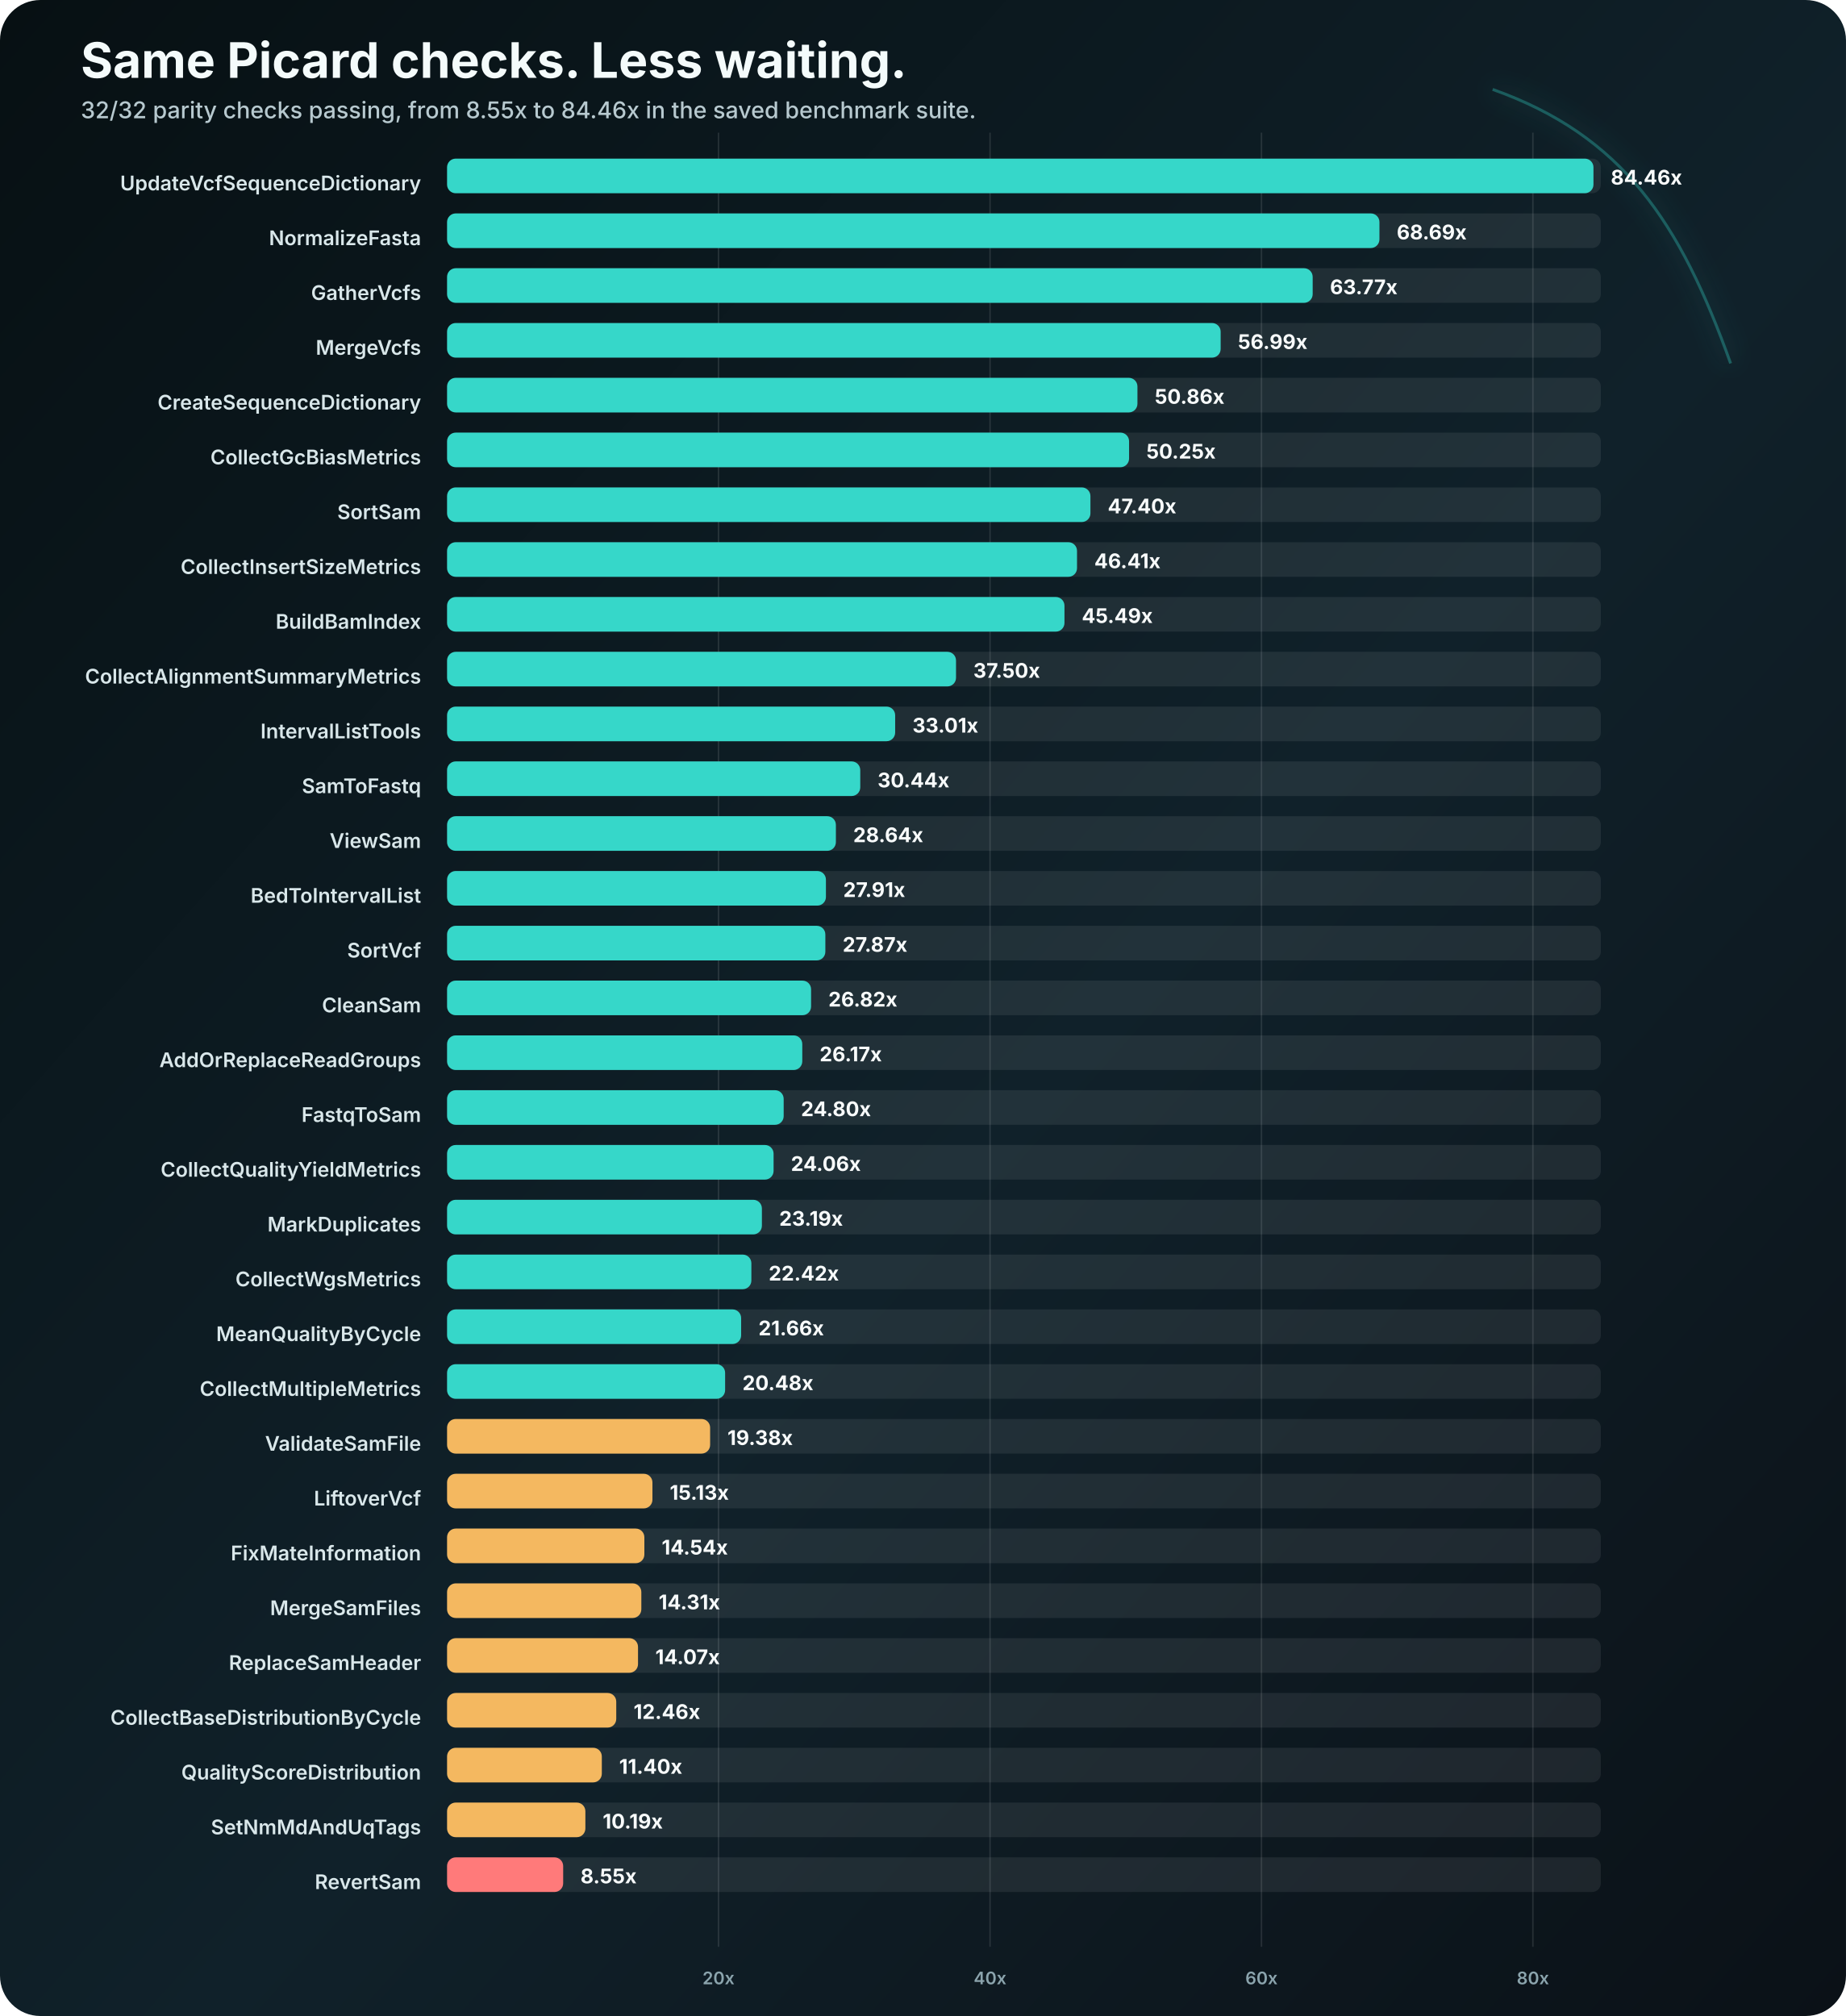
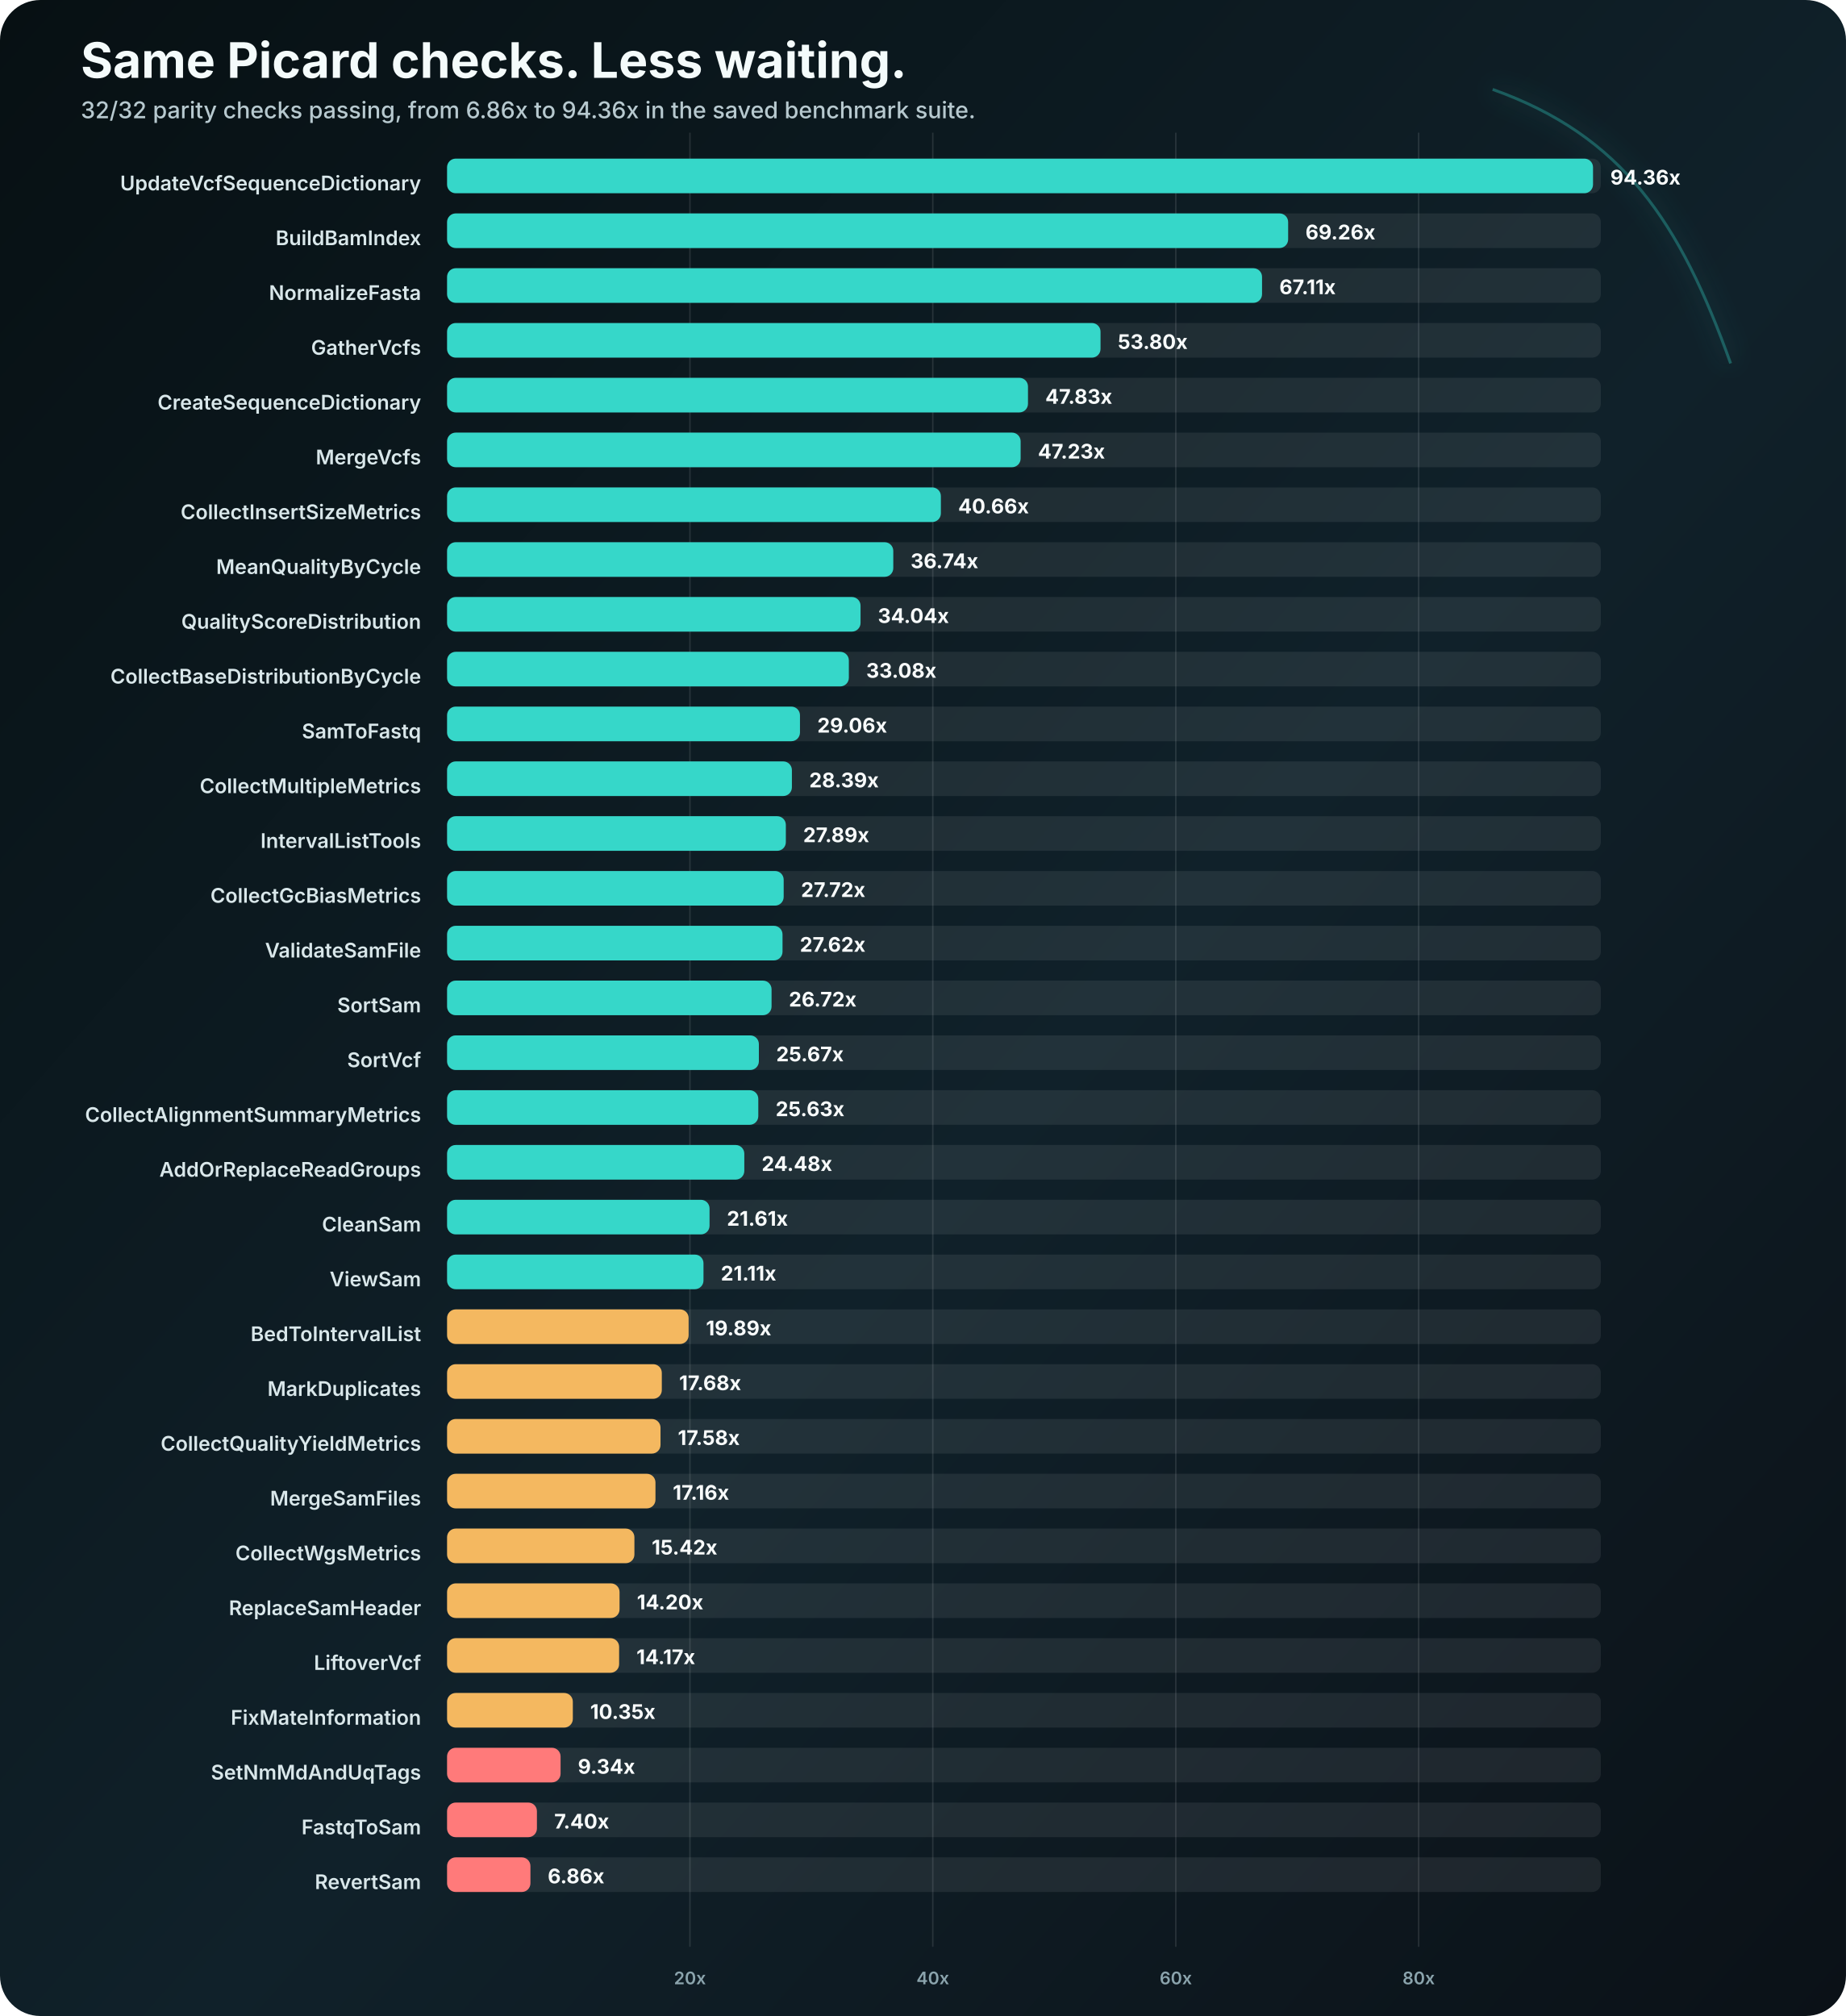
<svg xmlns="http://www.w3.org/2000/svg" width="1280" height="1398" viewBox="0 0 1280 1398" role="img" aria-labelledby="title desc">
  <defs>
    <linearGradient id="bg" x1="0" x2="1" y1="0" y2="1">
      <stop offset="0" stop-color="#071013" />
      <stop offset="0.55" stop-color="#10212a" />
      <stop offset="1" stop-color="#0b1117" />
    </linearGradient>
    <filter id="softGlow" x="-20%" y="-20%" width="140%" height="140%">
      <feGaussianBlur stdDeviation="8" result="blur" />
      <feMerge>
        <feMergeNode in="blur" />
        <feMergeNode in="SourceGraphic" />
      </feMerge>
    </filter>
  </defs>
  <style>
    .title { font: 700 34px ui-sans-serif, system-ui, -apple-system, BlinkMacSystemFont, "Segoe UI", sans-serif; fill: #f4fbfb; }
    .sub { font: 500 16px ui-sans-serif, system-ui, -apple-system, BlinkMacSystemFont, "Segoe UI", sans-serif; fill: #b7c9cf; }
    .label { font: 600 14px ui-sans-serif, system-ui, -apple-system, BlinkMacSystemFont, "Segoe UI", sans-serif; fill: #d9e7ea; }
    .value { font: 700 14px ui-sans-serif, system-ui, -apple-system, BlinkMacSystemFont, "Segoe UI", sans-serif; fill: #f8fbfb; }
    .tick { font: 600 12px ui-sans-serif, system-ui, -apple-system, BlinkMacSystemFont, "Segoe UI", sans-serif; fill: #8ba4ad; }
    .track { fill: rgba(255,255,255,0.075); }
    .grid { stroke: rgba(255,255,255,0.11); stroke-width: 1; }
  </style>
  <rect width="1280" height="1398" rx="28" fill="url(#bg)" />
  <path d="M1035 62 C1125 94 1165 154 1200 252" fill="none" stroke="#36d7c9" stroke-width="2" opacity="0.34" filter="url(#softGlow)" />
  <text x="56" y="54" class="title">Same Picard checks. Less waiting.</text>
-   <text x="56" y="82" class="sub">32/32 parity checks passing, from 8.55x to 84.46x in the saved benchmark suite.</text>
-   <line x1="498.2" y1="92" x2="498.2" y2="1350" class="grid" />
-   <text x="498.2" y="1376" text-anchor="middle" class="tick">20x</text>
-   <line x1="686.5" y1="92" x2="686.5" y2="1350" class="grid" />
-   <text x="686.5" y="1376" text-anchor="middle" class="tick">40x</text>
-   <line x1="874.7" y1="92" x2="874.7" y2="1350" class="grid" />
-   <text x="874.7" y="1376" text-anchor="middle" class="tick">60x</text>
-   <line x1="1062.9" y1="92" x2="1062.9" y2="1350" class="grid" />
-   <text x="1062.9" y="1376" text-anchor="middle" class="tick">80x</text>
+   <text x="56" y="82" class="sub">32/32 parity checks passing, from 6.86x to 94.36x in the saved benchmark suite.</text>
+   <line x1="478.4" y1="92" x2="478.4" y2="1350" class="grid" />
+   <text x="478.4" y="1376" text-anchor="middle" class="tick">20x</text>
+   <line x1="646.8" y1="92" x2="646.8" y2="1350" class="grid" />
+   <text x="646.8" y="1376" text-anchor="middle" class="tick">40x</text>
+   <line x1="815.3" y1="92" x2="815.3" y2="1350" class="grid" />
+   <text x="815.3" y="1376" text-anchor="middle" class="tick">60x</text>
+   <line x1="983.7" y1="92" x2="983.7" y2="1350" class="grid" />
+   <text x="983.7" y="1376" text-anchor="middle" class="tick">80x</text>
  <text x="292" y="132" text-anchor="end" class="label">UpdateVcfSequenceDictionary</text>
  <rect x="310" y="110" width="800" height="24" rx="6" class="track" />
-   <rect x="310" y="110" width="794.9" height="24" rx="6" fill="#36d7c9" />
-   <text x="1116.9" y="128" class="value">84.46x</text>
-   <text x="292" y="170" text-anchor="end" class="label">NormalizeFasta</text>
+   <rect x="310" y="110" width="794.6" height="24" rx="6" fill="#36d7c9" />
+   <text x="1116.6" y="128" class="value">94.36x</text>
+   <text x="292" y="170" text-anchor="end" class="label">BuildBamIndex</text>
  <rect x="310" y="148" width="800" height="24" rx="6" class="track" />
-   <rect x="310" y="148" width="646.5" height="24" rx="6" fill="#36d7c9" />
-   <text x="968.5" y="166" class="value">68.69x</text>
-   <text x="292" y="208" text-anchor="end" class="label">GatherVcfs</text>
+   <rect x="310" y="148" width="583.2" height="24" rx="6" fill="#36d7c9" />
+   <text x="905.2" y="166" class="value">69.26x</text>
+   <text x="292" y="208" text-anchor="end" class="label">NormalizeFasta</text>
  <rect x="310" y="186" width="800" height="24" rx="6" class="track" />
-   <rect x="310" y="186" width="600.2" height="24" rx="6" fill="#36d7c9" />
-   <text x="922.2" y="204" class="value">63.77x</text>
-   <text x="292" y="246" text-anchor="end" class="label">MergeVcfs</text>
+   <rect x="310" y="186" width="565.1" height="24" rx="6" fill="#36d7c9" />
+   <text x="887.1" y="204" class="value">67.11x</text>
+   <text x="292" y="246" text-anchor="end" class="label">GatherVcfs</text>
  <rect x="310" y="224" width="800" height="24" rx="6" class="track" />
-   <rect x="310" y="224" width="536.4" height="24" rx="6" fill="#36d7c9" />
-   <text x="858.4" y="242" class="value">56.99x</text>
+   <rect x="310" y="224" width="453.1" height="24" rx="6" fill="#36d7c9" />
+   <text x="775.1" y="242" class="value">53.80x</text>
  <text x="292" y="284" text-anchor="end" class="label">CreateSequenceDictionary</text>
  <rect x="310" y="262" width="800" height="24" rx="6" class="track" />
-   <rect x="310" y="262" width="478.7" height="24" rx="6" fill="#36d7c9" />
-   <text x="800.7" y="280" class="value">50.86x</text>
-   <text x="292" y="322" text-anchor="end" class="label">CollectGcBiasMetrics</text>
+   <rect x="310" y="262" width="402.8" height="24" rx="6" fill="#36d7c9" />
+   <text x="724.8" y="280" class="value">47.83x</text>
+   <text x="292" y="322" text-anchor="end" class="label">MergeVcfs</text>
  <rect x="310" y="300" width="800" height="24" rx="6" class="track" />
-   <rect x="310" y="300" width="472.9" height="24" rx="6" fill="#36d7c9" />
-   <text x="794.9" y="318" class="value">50.25x</text>
-   <text x="292" y="360" text-anchor="end" class="label">SortSam</text>
+   <rect x="310" y="300" width="397.7" height="24" rx="6" fill="#36d7c9" />
+   <text x="719.7" y="318" class="value">47.23x</text>
+   <text x="292" y="360" text-anchor="end" class="label">CollectInsertSizeMetrics</text>
  <rect x="310" y="338" width="800" height="24" rx="6" class="track" />
-   <rect x="310" y="338" width="446.1" height="24" rx="6" fill="#36d7c9" />
-   <text x="768.1" y="356" class="value">47.40x</text>
-   <text x="292" y="398" text-anchor="end" class="label">CollectInsertSizeMetrics</text>
+   <rect x="310" y="338" width="342.4" height="24" rx="6" fill="#36d7c9" />
+   <text x="664.4" y="356" class="value">40.66x</text>
+   <text x="292" y="398" text-anchor="end" class="label">MeanQualityByCycle</text>
  <rect x="310" y="376" width="800" height="24" rx="6" class="track" />
-   <rect x="310" y="376" width="436.8" height="24" rx="6" fill="#36d7c9" />
-   <text x="758.8" y="394" class="value">46.41x</text>
-   <text x="292" y="436" text-anchor="end" class="label">BuildBamIndex</text>
+   <rect x="310" y="376" width="309.4" height="24" rx="6" fill="#36d7c9" />
+   <text x="631.4" y="394" class="value">36.74x</text>
+   <text x="292" y="436" text-anchor="end" class="label">QualityScoreDistribution</text>
  <rect x="310" y="414" width="800" height="24" rx="6" class="track" />
-   <rect x="310" y="414" width="428.1" height="24" rx="6" fill="#36d7c9" />
-   <text x="750.1" y="432" class="value">45.49x</text>
-   <text x="292" y="474" text-anchor="end" class="label">CollectAlignmentSummaryMetrics</text>
+   <rect x="310" y="414" width="286.7" height="24" rx="6" fill="#36d7c9" />
+   <text x="608.7" y="432" class="value">34.04x</text>
+   <text x="292" y="474" text-anchor="end" class="label">CollectBaseDistributionByCycle</text>
  <rect x="310" y="452" width="800" height="24" rx="6" class="track" />
-   <rect x="310" y="452" width="352.9" height="24" rx="6" fill="#36d7c9" />
-   <text x="674.9" y="470" class="value">37.50x</text>
-   <text x="292" y="512" text-anchor="end" class="label">IntervalListTools</text>
+   <rect x="310" y="452" width="278.6" height="24" rx="6" fill="#36d7c9" />
+   <text x="600.6" y="470" class="value">33.08x</text>
+   <text x="292" y="512" text-anchor="end" class="label">SamToFastq</text>
  <rect x="310" y="490" width="800" height="24" rx="6" class="track" />
-   <rect x="310" y="490" width="310.7" height="24" rx="6" fill="#36d7c9" />
-   <text x="632.7" y="508" class="value">33.01x</text>
-   <text x="292" y="550" text-anchor="end" class="label">SamToFastq</text>
+   <rect x="310" y="490" width="244.7" height="24" rx="6" fill="#36d7c9" />
+   <text x="566.7" y="508" class="value">29.06x</text>
+   <text x="292" y="550" text-anchor="end" class="label">CollectMultipleMetrics</text>
  <rect x="310" y="528" width="800" height="24" rx="6" class="track" />
-   <rect x="310" y="528" width="286.5" height="24" rx="6" fill="#36d7c9" />
-   <text x="608.5" y="546" class="value">30.44x</text>
-   <text x="292" y="588" text-anchor="end" class="label">ViewSam</text>
+   <rect x="310" y="528" width="239.1" height="24" rx="6" fill="#36d7c9" />
+   <text x="561.1" y="546" class="value">28.39x</text>
+   <text x="292" y="588" text-anchor="end" class="label">IntervalListTools</text>
  <rect x="310" y="566" width="800" height="24" rx="6" class="track" />
-   <rect x="310" y="566" width="269.6" height="24" rx="6" fill="#36d7c9" />
-   <text x="591.6" y="584" class="value">28.64x</text>
-   <text x="292" y="626" text-anchor="end" class="label">BedToIntervalList</text>
+   <rect x="310" y="566" width="234.9" height="24" rx="6" fill="#36d7c9" />
+   <text x="556.9" y="584" class="value">27.89x</text>
+   <text x="292" y="626" text-anchor="end" class="label">CollectGcBiasMetrics</text>
  <rect x="310" y="604" width="800" height="24" rx="6" class="track" />
-   <rect x="310" y="604" width="262.7" height="24" rx="6" fill="#36d7c9" />
-   <text x="584.7" y="622" class="value">27.91x</text>
-   <text x="292" y="664" text-anchor="end" class="label">SortVcf</text>
+   <rect x="310" y="604" width="233.4" height="24" rx="6" fill="#36d7c9" />
+   <text x="555.4" y="622" class="value">27.72x</text>
+   <text x="292" y="664" text-anchor="end" class="label">ValidateSamFile</text>
  <rect x="310" y="642" width="800" height="24" rx="6" class="track" />
-   <rect x="310" y="642" width="262.3" height="24" rx="6" fill="#36d7c9" />
-   <text x="584.3" y="660" class="value">27.87x</text>
-   <text x="292" y="702" text-anchor="end" class="label">CleanSam</text>
+   <rect x="310" y="642" width="232.6" height="24" rx="6" fill="#36d7c9" />
+   <text x="554.6" y="660" class="value">27.62x</text>
+   <text x="292" y="702" text-anchor="end" class="label">SortSam</text>
  <rect x="310" y="680" width="800" height="24" rx="6" class="track" />
-   <rect x="310" y="680" width="252.4" height="24" rx="6" fill="#36d7c9" />
-   <text x="574.4" y="698" class="value">26.82x</text>
-   <text x="292" y="740" text-anchor="end" class="label">AddOrReplaceReadGroups</text>
+   <rect x="310" y="680" width="225.0" height="24" rx="6" fill="#36d7c9" />
+   <text x="547.0" y="698" class="value">26.72x</text>
+   <text x="292" y="740" text-anchor="end" class="label">SortVcf</text>
  <rect x="310" y="718" width="800" height="24" rx="6" class="track" />
-   <rect x="310" y="718" width="246.3" height="24" rx="6" fill="#36d7c9" />
-   <text x="568.3" y="736" class="value">26.17x</text>
-   <text x="292" y="778" text-anchor="end" class="label">FastqToSam</text>
+   <rect x="310" y="718" width="216.2" height="24" rx="6" fill="#36d7c9" />
+   <text x="538.2" y="736" class="value">25.67x</text>
+   <text x="292" y="778" text-anchor="end" class="label">CollectAlignmentSummaryMetrics</text>
  <rect x="310" y="756" width="800" height="24" rx="6" class="track" />
-   <rect x="310" y="756" width="233.4" height="24" rx="6" fill="#36d7c9" />
-   <text x="555.4" y="774" class="value">24.80x</text>
-   <text x="292" y="816" text-anchor="end" class="label">CollectQualityYieldMetrics</text>
+   <rect x="310" y="756" width="215.8" height="24" rx="6" fill="#36d7c9" />
+   <text x="537.8" y="774" class="value">25.63x</text>
+   <text x="292" y="816" text-anchor="end" class="label">AddOrReplaceReadGroups</text>
  <rect x="310" y="794" width="800" height="24" rx="6" class="track" />
-   <rect x="310" y="794" width="226.4" height="24" rx="6" fill="#36d7c9" />
-   <text x="548.4" y="812" class="value">24.06x</text>
-   <text x="292" y="854" text-anchor="end" class="label">MarkDuplicates</text>
+   <rect x="310" y="794" width="206.1" height="24" rx="6" fill="#36d7c9" />
+   <text x="528.1" y="812" class="value">24.48x</text>
+   <text x="292" y="854" text-anchor="end" class="label">CleanSam</text>
  <rect x="310" y="832" width="800" height="24" rx="6" class="track" />
-   <rect x="310" y="832" width="218.3" height="24" rx="6" fill="#36d7c9" />
-   <text x="540.3" y="850" class="value">23.19x</text>
-   <text x="292" y="892" text-anchor="end" class="label">CollectWgsMetrics</text>
+   <rect x="310" y="832" width="182.0" height="24" rx="6" fill="#36d7c9" />
+   <text x="504.0" y="850" class="value">21.61x</text>
+   <text x="292" y="892" text-anchor="end" class="label">ViewSam</text>
  <rect x="310" y="870" width="800" height="24" rx="6" class="track" />
-   <rect x="310" y="870" width="211.0" height="24" rx="6" fill="#36d7c9" />
-   <text x="533.0" y="888" class="value">22.42x</text>
-   <text x="292" y="930" text-anchor="end" class="label">MeanQualityByCycle</text>
+   <rect x="310" y="870" width="177.8" height="24" rx="6" fill="#36d7c9" />
+   <text x="499.8" y="888" class="value">21.11x</text>
+   <text x="292" y="930" text-anchor="end" class="label">BedToIntervalList</text>
  <rect x="310" y="908" width="800" height="24" rx="6" class="track" />
-   <rect x="310" y="908" width="203.9" height="24" rx="6" fill="#36d7c9" />
-   <text x="525.9" y="926" class="value">21.66x</text>
-   <text x="292" y="968" text-anchor="end" class="label">CollectMultipleMetrics</text>
+   <rect x="310" y="908" width="167.5" height="24" rx="6" fill="#f4b860" />
+   <text x="489.5" y="926" class="value">19.89x</text>
+   <text x="292" y="968" text-anchor="end" class="label">MarkDuplicates</text>
  <rect x="310" y="946" width="800" height="24" rx="6" class="track" />
-   <rect x="310" y="946" width="192.8" height="24" rx="6" fill="#36d7c9" />
-   <text x="514.8" y="964" class="value">20.48x</text>
-   <text x="292" y="1006" text-anchor="end" class="label">ValidateSamFile</text>
+   <rect x="310" y="946" width="148.9" height="24" rx="6" fill="#f4b860" />
+   <text x="470.9" y="964" class="value">17.68x</text>
+   <text x="292" y="1006" text-anchor="end" class="label">CollectQualityYieldMetrics</text>
  <rect x="310" y="984" width="800" height="24" rx="6" class="track" />
-   <rect x="310" y="984" width="182.4" height="24" rx="6" fill="#f4b860" />
-   <text x="504.4" y="1002" class="value">19.38x</text>
-   <text x="292" y="1044" text-anchor="end" class="label">LiftoverVcf</text>
+   <rect x="310" y="984" width="148.0" height="24" rx="6" fill="#f4b860" />
+   <text x="470.0" y="1002" class="value">17.58x</text>
+   <text x="292" y="1044" text-anchor="end" class="label">MergeSamFiles</text>
  <rect x="310" y="1022" width="800" height="24" rx="6" class="track" />
-   <rect x="310" y="1022" width="142.4" height="24" rx="6" fill="#f4b860" />
-   <text x="464.4" y="1040" class="value">15.13x</text>
-   <text x="292" y="1082" text-anchor="end" class="label">FixMateInformation</text>
+   <rect x="310" y="1022" width="144.5" height="24" rx="6" fill="#f4b860" />
+   <text x="466.5" y="1040" class="value">17.16x</text>
+   <text x="292" y="1082" text-anchor="end" class="label">CollectWgsMetrics</text>
  <rect x="310" y="1060" width="800" height="24" rx="6" class="track" />
-   <rect x="310" y="1060" width="136.8" height="24" rx="6" fill="#f4b860" />
-   <text x="458.8" y="1078" class="value">14.54x</text>
-   <text x="292" y="1120" text-anchor="end" class="label">MergeSamFiles</text>
+   <rect x="310" y="1060" width="129.9" height="24" rx="6" fill="#f4b860" />
+   <text x="451.9" y="1078" class="value">15.42x</text>
+   <text x="292" y="1120" text-anchor="end" class="label">ReplaceSamHeader</text>
  <rect x="310" y="1098" width="800" height="24" rx="6" class="track" />
-   <rect x="310" y="1098" width="134.7" height="24" rx="6" fill="#f4b860" />
-   <text x="456.7" y="1116" class="value">14.31x</text>
-   <text x="292" y="1158" text-anchor="end" class="label">ReplaceSamHeader</text>
+   <rect x="310" y="1098" width="119.6" height="24" rx="6" fill="#f4b860" />
+   <text x="441.6" y="1116" class="value">14.20x</text>
+   <text x="292" y="1158" text-anchor="end" class="label">LiftoverVcf</text>
  <rect x="310" y="1136" width="800" height="24" rx="6" class="track" />
-   <rect x="310" y="1136" width="132.4" height="24" rx="6" fill="#f4b860" />
-   <text x="454.4" y="1154" class="value">14.07x</text>
-   <text x="292" y="1196" text-anchor="end" class="label">CollectBaseDistributionByCycle</text>
+   <rect x="310" y="1136" width="119.3" height="24" rx="6" fill="#f4b860" />
+   <text x="441.3" y="1154" class="value">14.17x</text>
+   <text x="292" y="1196" text-anchor="end" class="label">FixMateInformation</text>
  <rect x="310" y="1174" width="800" height="24" rx="6" class="track" />
-   <rect x="310" y="1174" width="117.3" height="24" rx="6" fill="#f4b860" />
-   <text x="439.3" y="1192" class="value">12.46x</text>
-   <text x="292" y="1234" text-anchor="end" class="label">QualityScoreDistribution</text>
+   <rect x="310" y="1174" width="87.2" height="24" rx="6" fill="#f4b860" />
+   <text x="409.2" y="1192" class="value">10.35x</text>
+   <text x="292" y="1234" text-anchor="end" class="label">SetNmMdAndUqTags</text>
  <rect x="310" y="1212" width="800" height="24" rx="6" class="track" />
-   <rect x="310" y="1212" width="107.3" height="24" rx="6" fill="#f4b860" />
-   <text x="429.3" y="1230" class="value">11.40x</text>
-   <text x="292" y="1272" text-anchor="end" class="label">SetNmMdAndUqTags</text>
+   <rect x="310" y="1212" width="78.7" height="24" rx="6" fill="#ff7a7a" />
+   <text x="400.7" y="1230" class="value">9.34x</text>
+   <text x="292" y="1272" text-anchor="end" class="label">FastqToSam</text>
  <rect x="310" y="1250" width="800" height="24" rx="6" class="track" />
-   <rect x="310" y="1250" width="95.9" height="24" rx="6" fill="#f4b860" />
-   <text x="417.9" y="1268" class="value">10.19x</text>
+   <rect x="310" y="1250" width="62.3" height="24" rx="6" fill="#ff7a7a" />
+   <text x="384.3" y="1268" class="value">7.40x</text>
  <text x="292" y="1310" text-anchor="end" class="label">RevertSam</text>
  <rect x="310" y="1288" width="800" height="24" rx="6" class="track" />
-   <rect x="310" y="1288" width="80.5" height="24" rx="6" fill="#ff7a7a" />
-   <text x="402.5" y="1306" class="value">8.55x</text>
+   <rect x="310" y="1288" width="57.8" height="24" rx="6" fill="#ff7a7a" />
+   <text x="379.8" y="1306" class="value">6.86x</text>
</svg>
